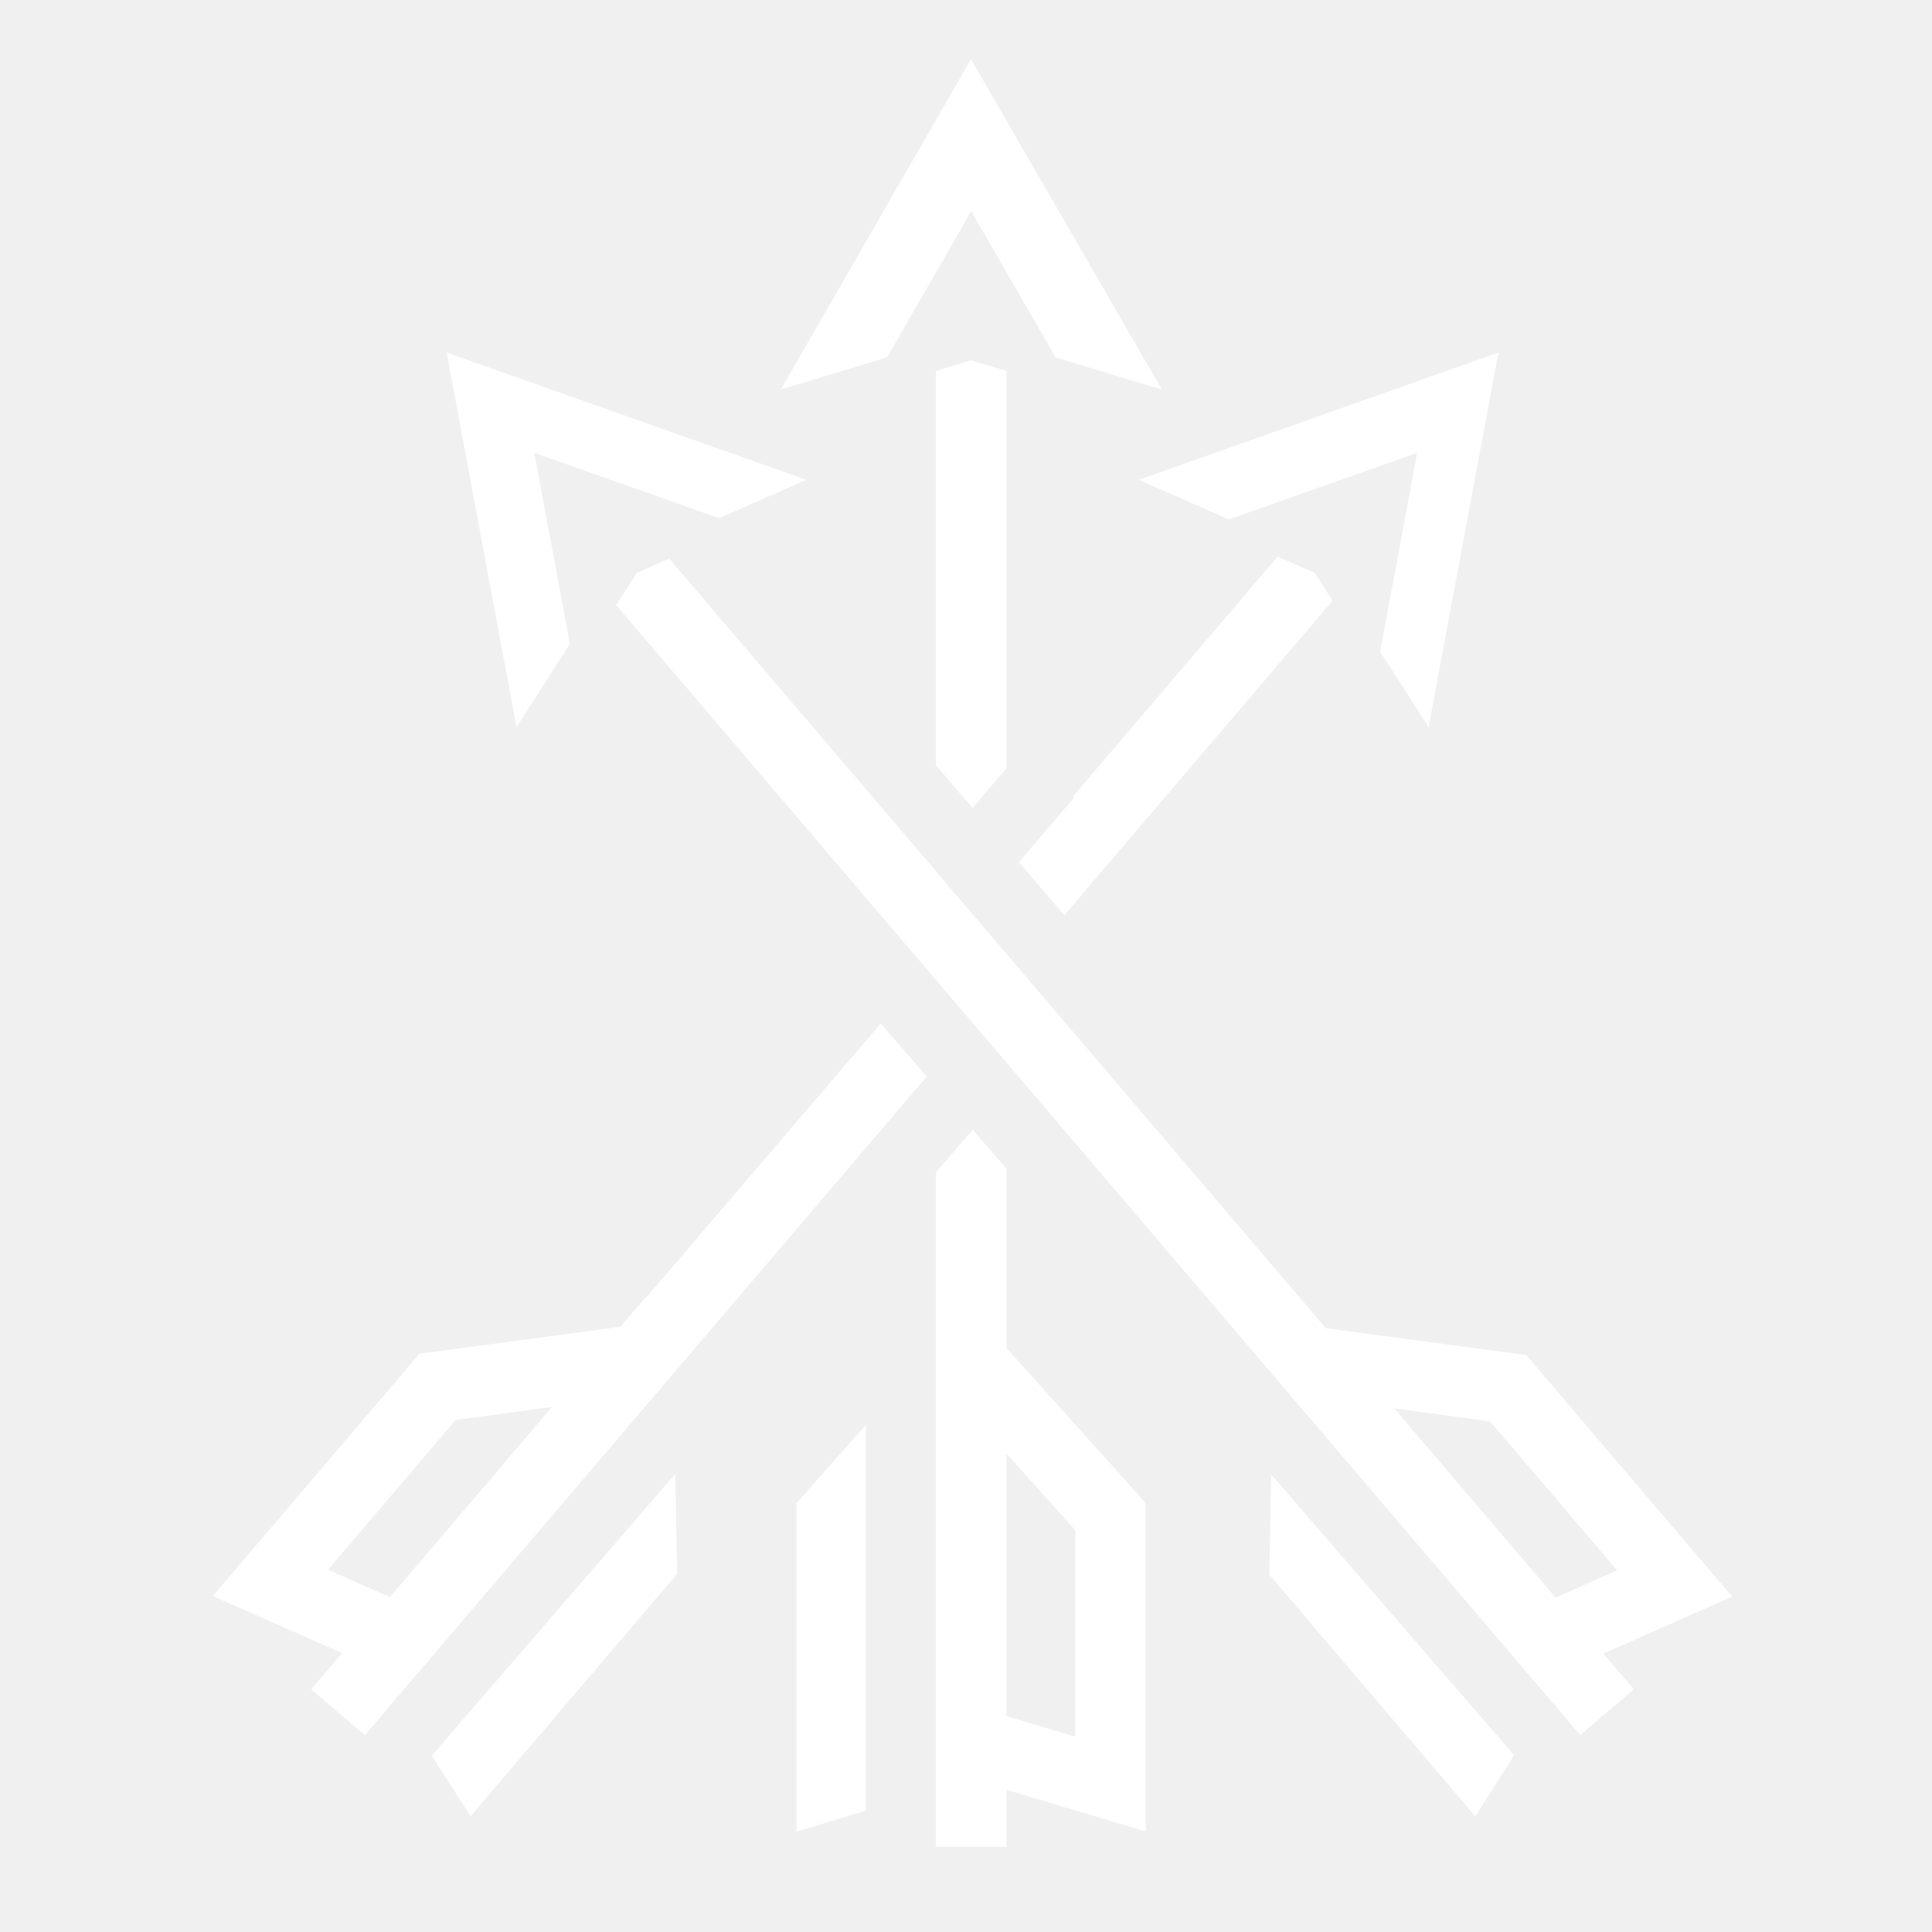
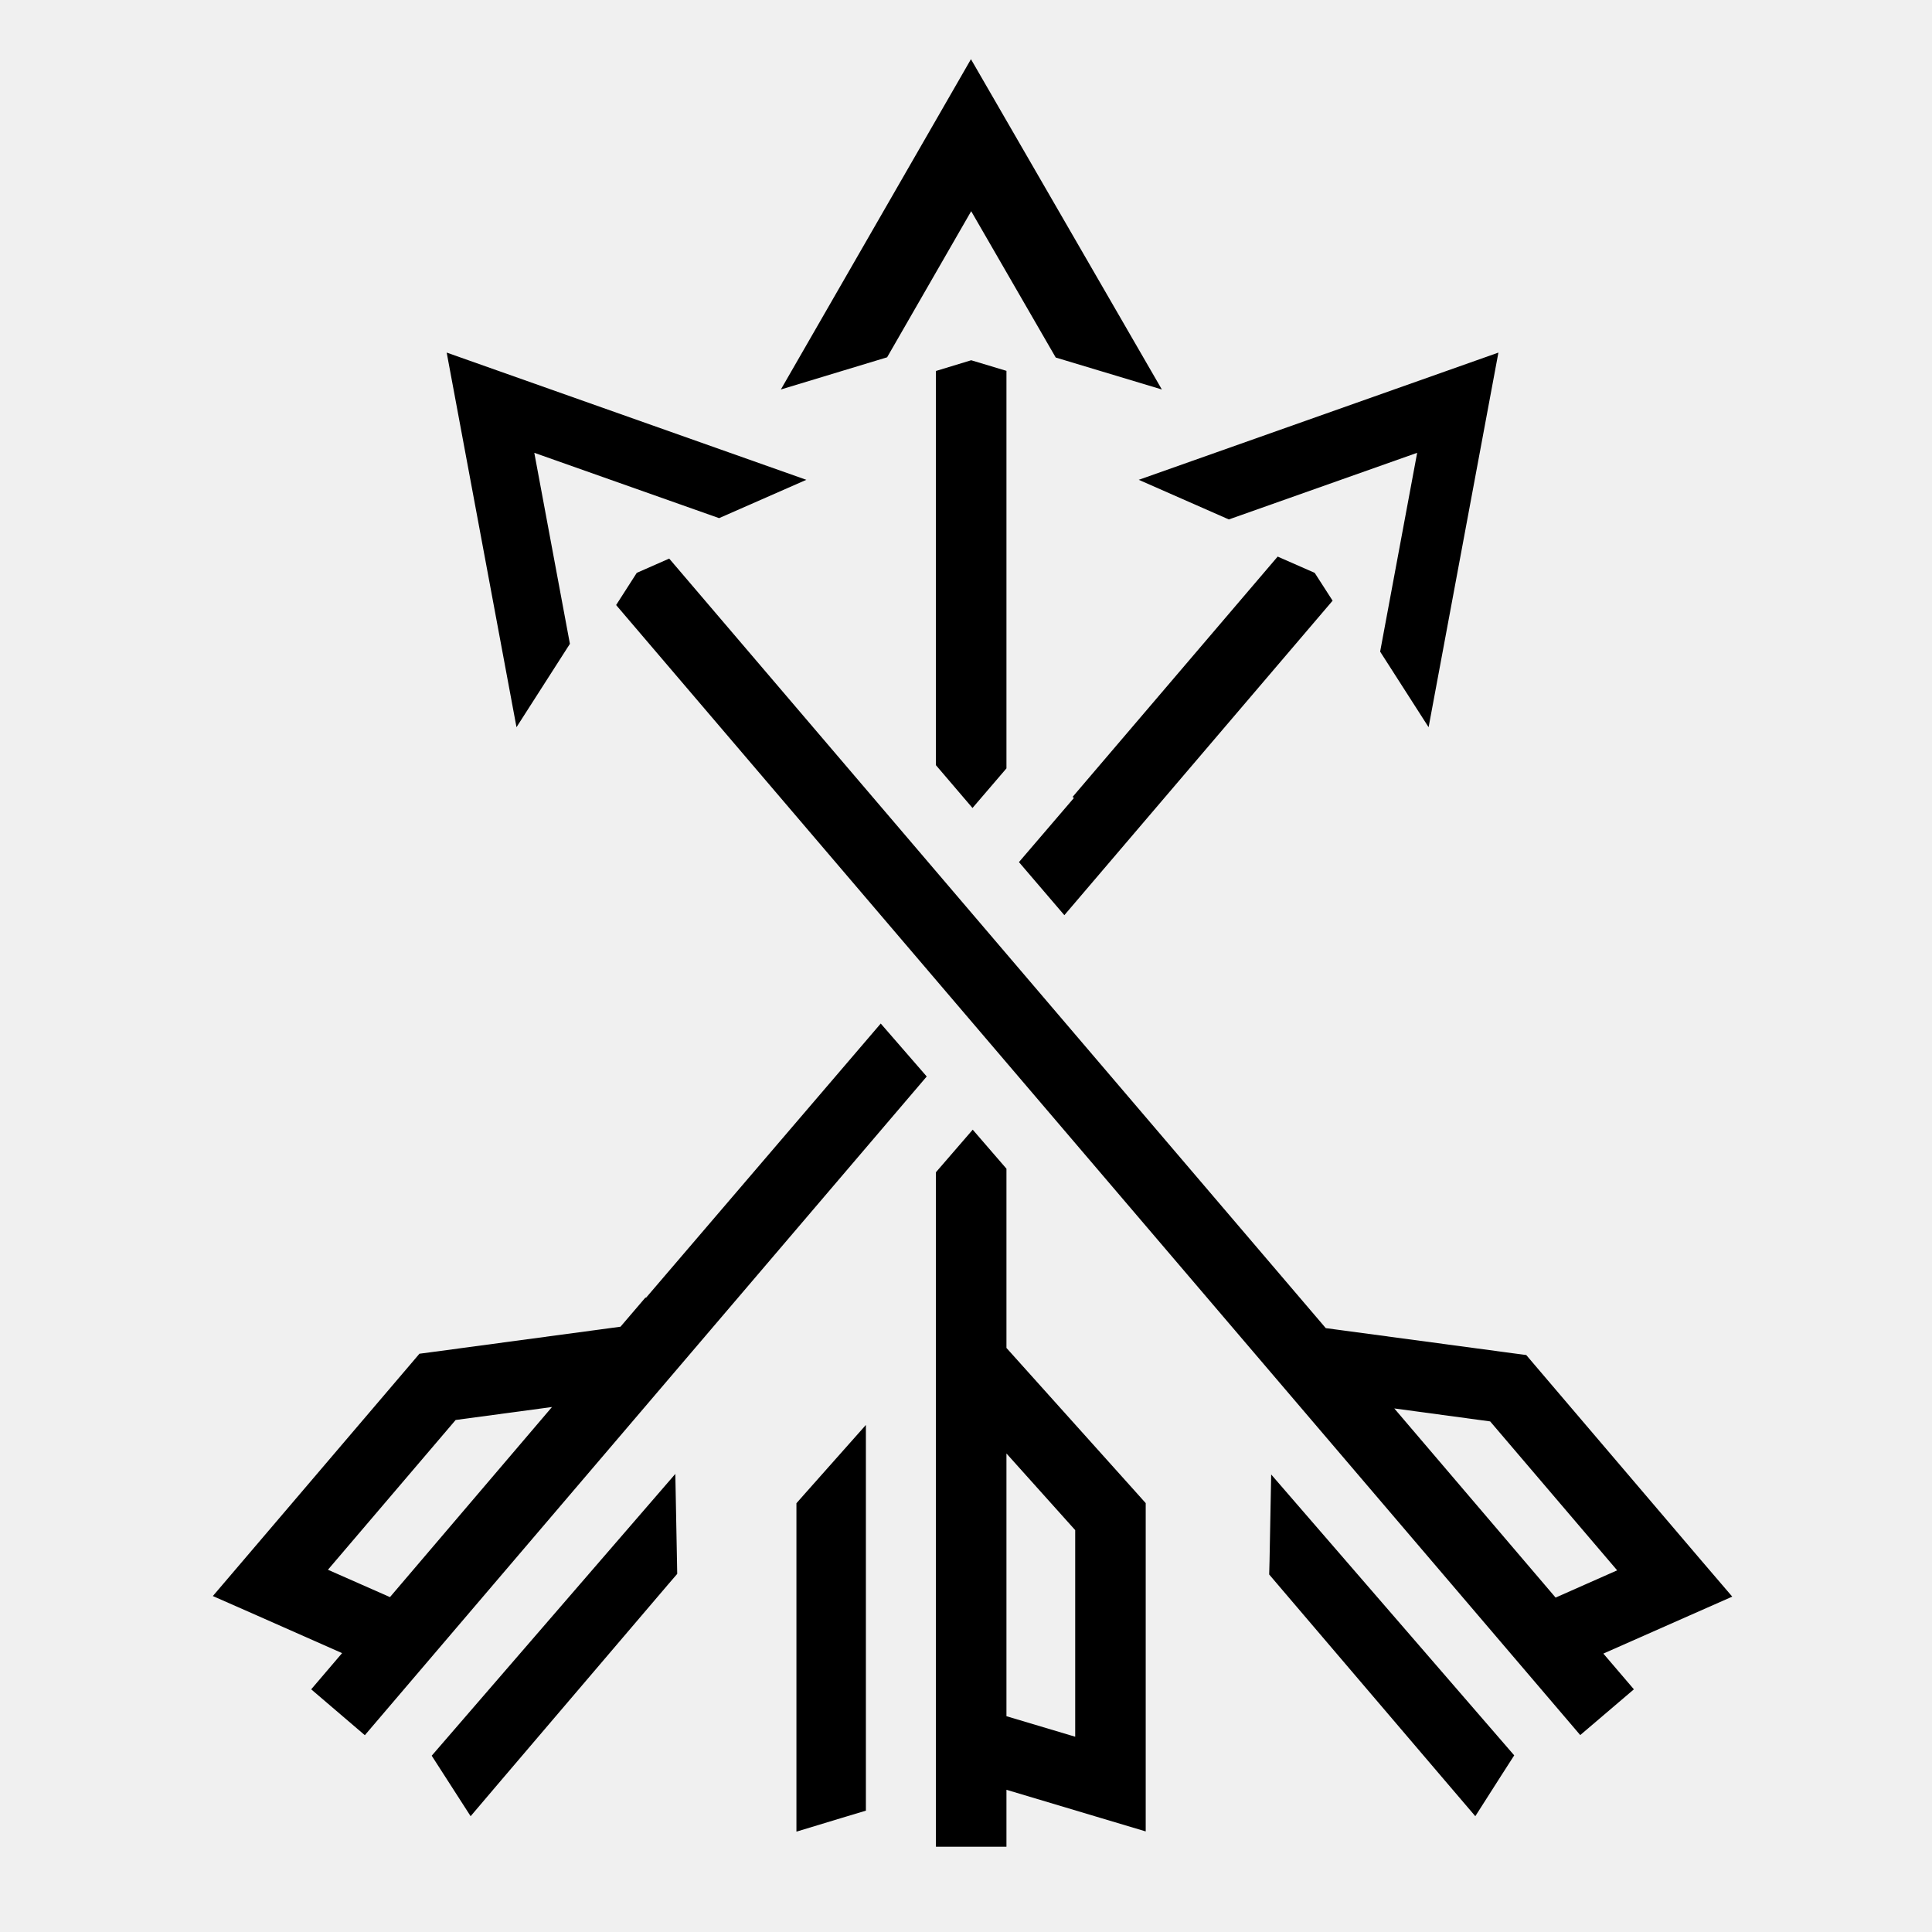
<svg xmlns="http://www.w3.org/2000/svg" viewBox="0 0 512 512" style="height: 512px; width: 512px;">
  <g class="" transform="translate(0,0)" style="">
-     <path d="M257.313 15.688l-50.375 87.53 28.156-8.53 22.28-38.72 22.407 38.782 28.126 8.47-50.594-87.532zm-138.938 77.75l18.5 99.28 14.156-22.093L141.595 120l48.97 17.313 23.124-10.157-95.313-33.72zm278.72 0l-95.314 33.718 23.876 10.5L375.562 120l-9.812 52.688 12.844 20.03 18.5-99.28zm-139.72 2.03l-9.344 2.844v104.47l9.69 11.343 9-10.5V98.28l-9.345-2.81zm81.22 52.032l-54.345 63.688.344.28-14.563 17 12.033 14.063 71.093-83.343-4.75-7.375-9.812-4.312zm-161.25.53l-8.595 3.782-5.47 8.532 255.5 299.469L433 447.688l-8.094-9.47 22.688-10.03 11.47-5.063-8.158-9.53-44.125-51.783-2.31-2.718-3.564-.47-49.562-6.655-174-203.94zm56.06 123.22l-62.218 72.688-.125-.094-6.625 7.75-49.718 6.687-3.564.47-2.312 2.72-44.28 51.936-8.158 9.563 11.5 5.06 22.75 10.064-8.187 9.594 14.218 12.156L245.594 285.28l-12.188-14.03zm24.376 28.125l-9.75 11.28v178.75h18.69v-15.092l24.874 7.437 12.03 3.594v-87l-2.374-2.656-34.53-38.47v-47.5l-8.94-10.343zm-111.5 73.5l-42.936 50.375L86.906 416l33.844-39.688 25.53-3.437zm223.22.375l25.406 3.438 33.656 39.468-16.312 7.22-42.75-50.126zm-140.03 4.375l-16.064 18.094-2.344 2.655v87.031l12.063-3.656 6.344-1.906v-102.22zm37.25 7.563l18.217 20.312v54.75l-18.218-5.438v-69.625zm-87.75 5.406l-64.564 74.687 3.5 5.44 6.813 10.592 8.155-9.593 44.28-51.94 2.314-2.686-.064-3.563-.437-22.936zm157.905.156l-.438 22.97-.093 3.53 2.312 2.72 44.125 51.75 8.19 9.592 6.78-10.625 3.53-5.5-64.405-74.437z" fill="#fff" fill-opacity="1" />
+     <path d="M257.313 15.688l-50.375 87.53 28.156-8.53 22.28-38.72 22.407 38.782 28.126 8.47-50.594-87.532zm-138.938 77.75l18.5 99.28 14.156-22.093L141.595 120l48.97 17.313 23.124-10.157-95.313-33.72zm278.72 0l-95.314 33.718 23.876 10.5L375.562 120l-9.812 52.688 12.844 20.03 18.5-99.28zm-139.72 2.03l-9.344 2.844v104.47l9.69 11.343 9-10.5V98.28l-9.345-2.81zm81.22 52.032l-54.345 63.688.344.28-14.563 17 12.033 14.063 71.093-83.343-4.75-7.375-9.812-4.312zm-161.25.53l-8.595 3.782-5.47 8.532 255.5 299.469L433 447.688l-8.094-9.47 22.688-10.03 11.47-5.063-8.158-9.53-44.125-51.783-2.31-2.718-3.564-.47-49.562-6.655-174-203.94zm56.06 123.22l-62.218 72.688-.125-.094-6.625 7.75-49.718 6.687-3.564.47-2.312 2.72-44.28 51.936-8.158 9.563 11.5 5.06 22.75 10.064-8.187 9.594 14.218 12.156L245.594 285.28l-12.188-14.03zm24.376 28.125l-9.75 11.28v178.75h18.69v-15.092l24.874 7.437 12.03 3.594v-87l-2.374-2.656-34.53-38.47v-47.5l-8.94-10.343zm-111.5 73.5l-42.936 50.375L86.906 416l33.844-39.688 25.53-3.437zm223.22.375l25.406 3.438 33.656 39.468-16.312 7.22-42.75-50.126zm-140.03 4.375l-16.064 18.094-2.344 2.655v87.031l12.063-3.656 6.344-1.906v-102.22zm37.25 7.563l18.217 20.312v54.75l-18.218-5.438v-69.625zm-87.75 5.406l-64.564 74.687 3.5 5.44 6.813 10.592 8.155-9.593 44.28-51.94 2.314-2.686-.064-3.563-.437-22.936zm157.905.156l-.438 22.97-.093 3.53 2.312 2.72 44.125 51.75 8.19 9.592 6.78-10.625 3.53-5.5-64.405-74.437z" fill="currentColor" fill-opacity="1" />
  </g>
</svg>
